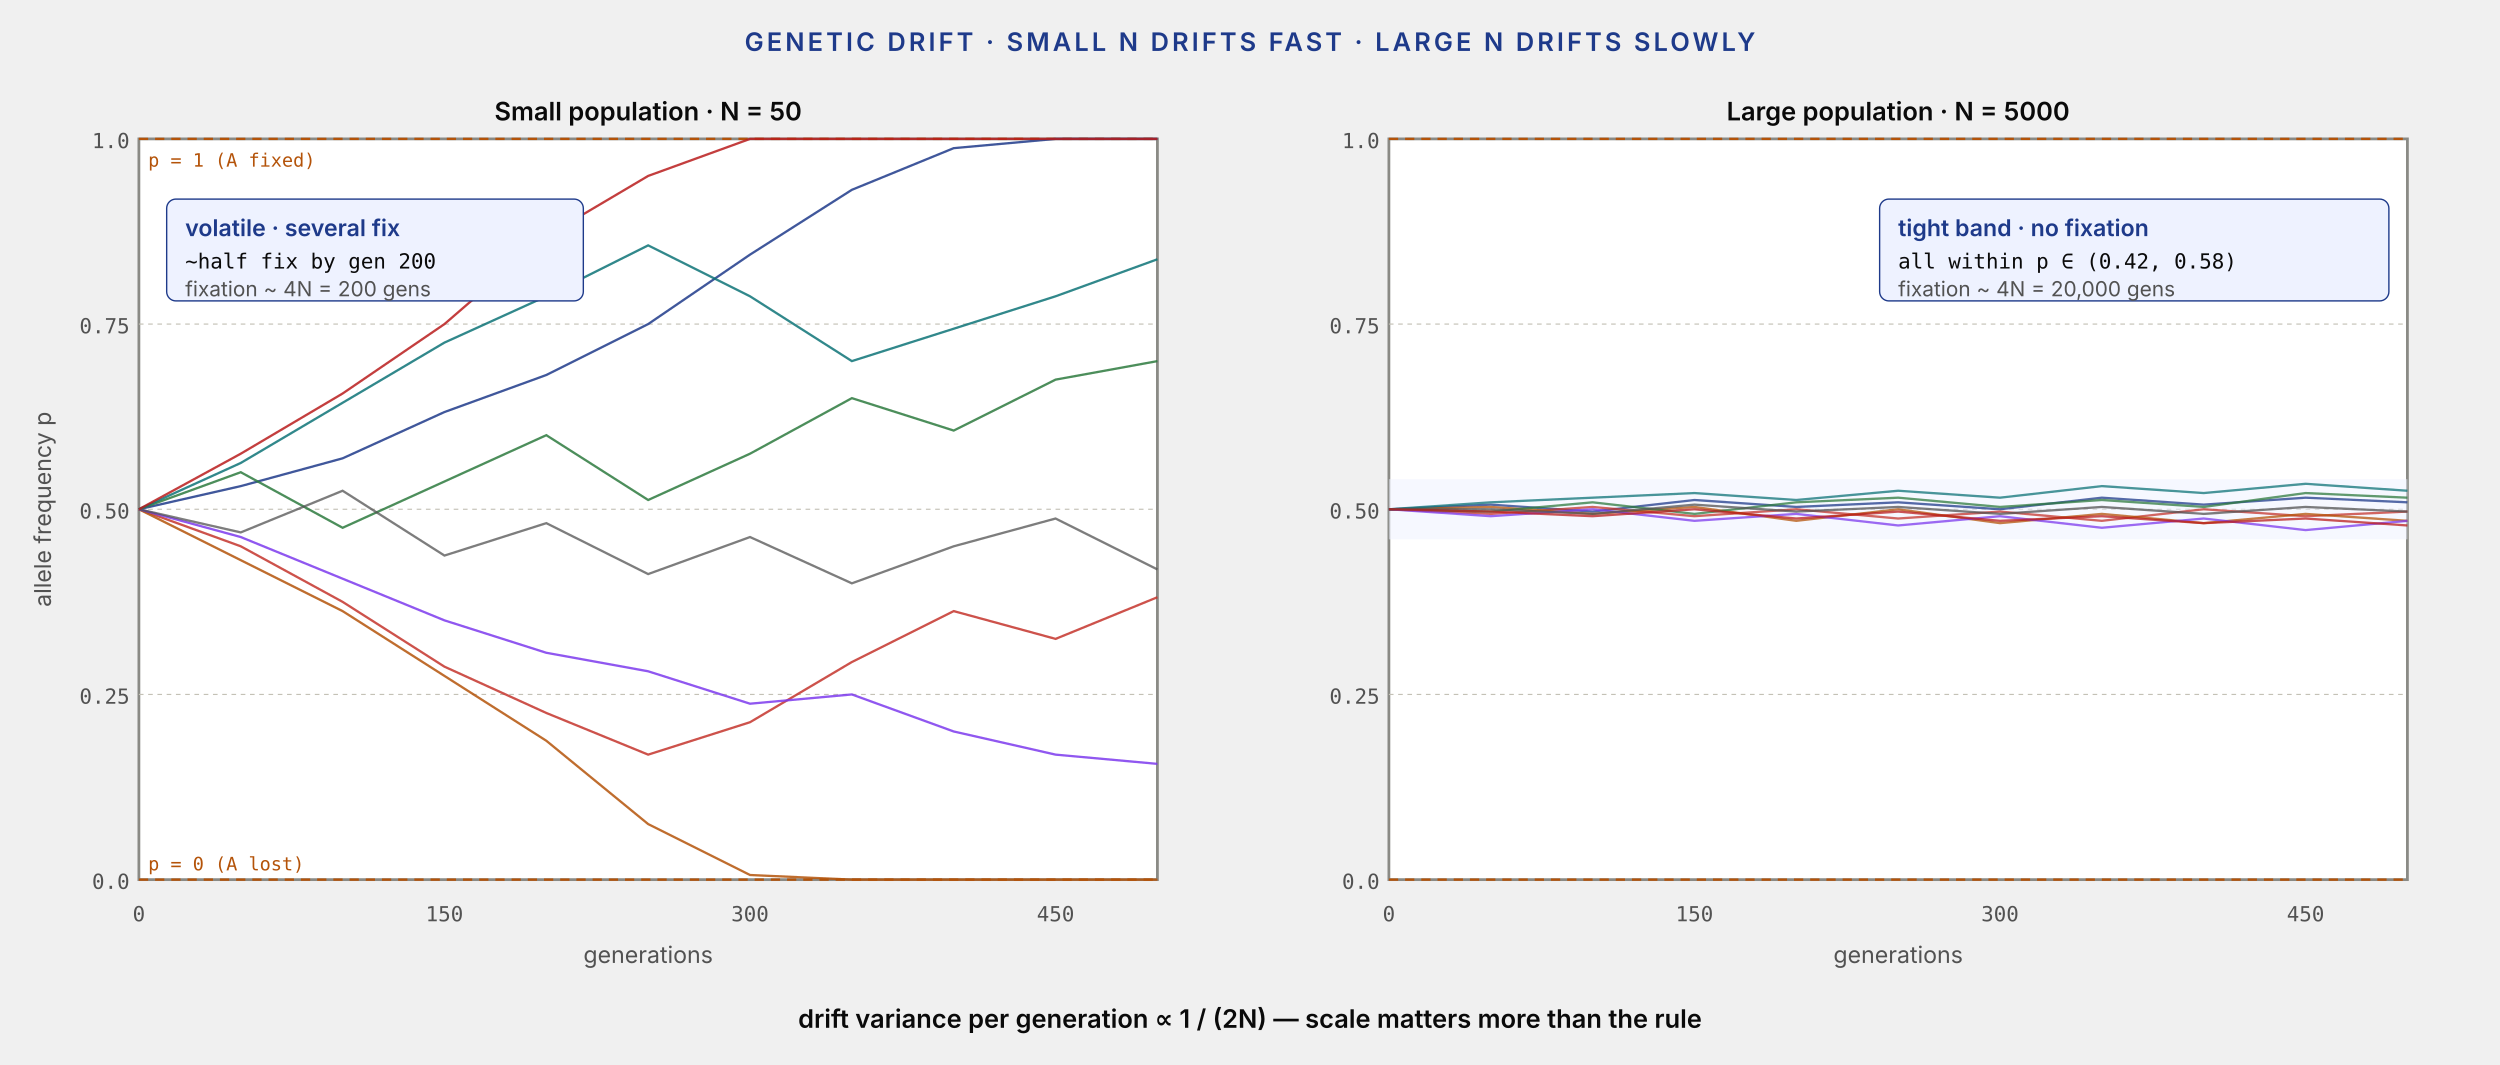
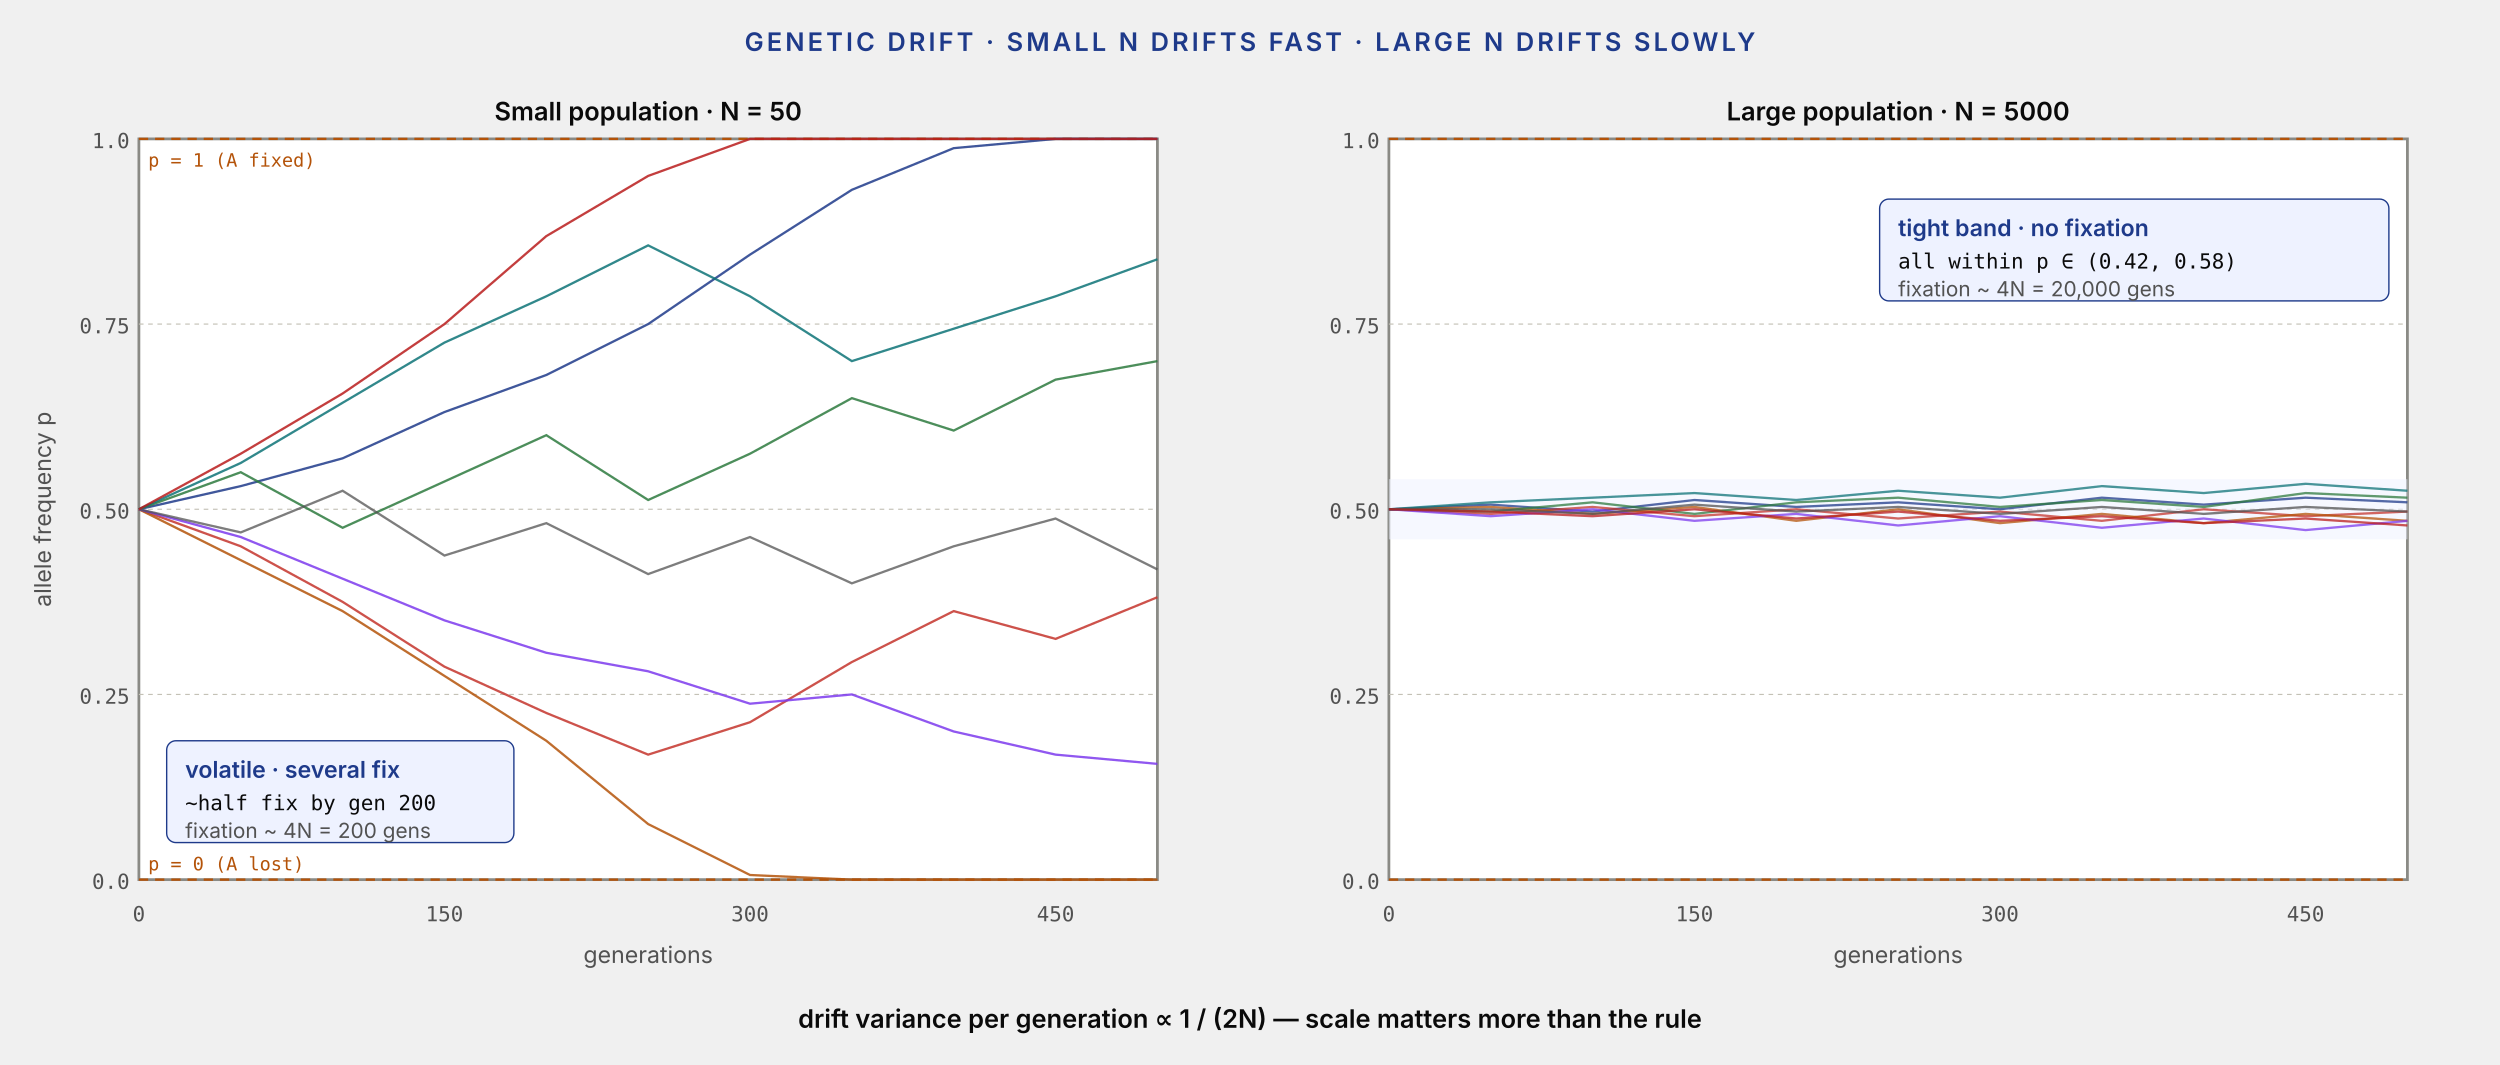
<svg xmlns="http://www.w3.org/2000/svg" viewBox="0 0 1080 460" role="img" aria-labelledby="t d">
  <text x="540" y="22" text-anchor="middle" font-family="Inter, sans-serif" font-size="11" font-weight="600" fill="#1e3a8a" letter-spacing="0.12em">GENETIC DRIFT · SMALL N DRIFTS FAST · LARGE N DRIFTS SLOWLY</text>
  <g>
    <rect x="60" y="60" width="440" height="320" fill="#ffffff" stroke="#8a8a85" stroke-width="1.2" />
    <text x="280" y="52" text-anchor="middle" font-family="Inter, sans-serif" font-size="11" font-weight="600" fill="#0a0a0a">Small population  ·  N = 50</text>
    <g stroke="#c4c1b6" stroke-width="0.5" stroke-dasharray="2 2">
      <line x1="60" y1="140" x2="500" y2="140" />
      <line x1="60" y1="220" x2="500" y2="220" />
      <line x1="60" y1="300" x2="500" y2="300" />
    </g>
    <line x1="60" y1="60" x2="500" y2="60" stroke="#b45309" stroke-width="1" stroke-dasharray="4 3" />
    <line x1="60" y1="380" x2="500" y2="380" stroke="#b45309" stroke-width="1" stroke-dasharray="4 3" />
    <text x="64" y="72" font-family="JetBrains Mono, monospace" font-size="8" fill="#b45309">p = 1 (A fixed)</text>
    <text x="64" y="376" font-family="JetBrains Mono, monospace" font-size="8" fill="#b45309">p = 0 (A lost)</text>
    <path d="M 60 220 L 104 210 L 148 198 L 192 178 L 236 162 L 280 140 L 324 110 L 368 82 L 412 64 L 456 60 L 500 60" fill="none" stroke="#1e3a8a" stroke-width="1" opacity="0.85" />
    <path d="M 60 220 L 104 236 L 148 260 L 192 288 L 236 308 L 280 326 L 324 312 L 368 286 L 412 264 L 456 276 L 500 258" fill="none" stroke="#c4342c" stroke-width="1" opacity="0.85" />
    <path d="M 60 220 L 104 242 L 148 264 L 192 292 L 236 320 L 280 356 L 324 378 L 368 380 L 412 380 L 456 380 L 500 380" fill="none" stroke="#b45309" stroke-width="1" opacity="0.85" />
    <path d="M 60 220 L 104 204 L 148 228 L 192 208 L 236 188 L 280 216 L 324 196 L 368 172 L 412 186 L 456 164 L 500 156" fill="none" stroke="#2d7a3e" stroke-width="1" opacity="0.85" />
    <path d="M 60 220 L 104 232 L 148 250 L 192 268 L 236 282 L 280 290 L 324 304 L 368 300 L 412 316 L 456 326 L 500 330" fill="none" stroke="#7c3aed" stroke-width="1" opacity="0.85" />
    <path d="M 60 220 L 104 200 L 148 174 L 192 148 L 236 128 L 280 106 L 324 128 L 368 156 L 412 142 L 456 128 L 500 112" fill="none" stroke="#0d7377" stroke-width="1" opacity="0.85" />
    <path d="M 60 220 L 104 230 L 148 212 L 192 240 L 236 226 L 280 248 L 324 232 L 368 252 L 412 236 L 456 224 L 500 246" fill="none" stroke="#525252" stroke-width="1" opacity="0.75" />
    <path d="M 60 220 L 104 196 L 148 170 L 192 140 L 236 102 L 280 76 L 324 60 L 368 60 L 412 60 L 456 60 L 500 60" fill="none" stroke="#b91c1c" stroke-width="1" opacity="0.85" />
    <g font-family="JetBrains Mono, monospace" font-size="9" fill="#525252" text-anchor="middle">
      <text x="60" y="398">0</text>
      <text x="192" y="398">150</text>
      <text x="324" y="398">300</text>
      <text x="456" y="398">450</text>
    </g>
    <text x="280" y="416" text-anchor="middle" font-family="Inter, sans-serif" font-size="10" fill="#525252">generations</text>
    <g font-family="JetBrains Mono, monospace" font-size="9" fill="#525252" text-anchor="end">
      <text x="56" y="64">1.0</text>
      <text x="56" y="144">0.75</text>
      <text x="56" y="224">0.50</text>
      <text x="56" y="304">0.25</text>
      <text x="56" y="384">0.0</text>
    </g>
    <text x="22" y="220" text-anchor="middle" font-family="Inter, sans-serif" font-size="10" fill="#525252" transform="rotate(-90 22 220)">allele frequency p</text>
-     <g transform="translate(72 86)">
-       <rect x="0" y="0" width="180" height="44" rx="4" fill="#eef2ff" stroke="#1e3a8a" stroke-width="0.6" />
+     <g transform="translate(72 320)">
+       <rect x="0" y="0" width="150" height="44" rx="4" fill="#eef2ff" stroke="#1e3a8a" stroke-width="0.6" />
      <text x="8" y="16" font-family="Inter, sans-serif" font-size="10" font-weight="600" fill="#1e3a8a">volatile · several fix</text>
      <text x="8" y="30" font-family="JetBrains Mono, monospace" font-size="9" fill="#0a0a0a">~half fix by gen 200</text>
      <text x="8" y="42" font-family="Inter, sans-serif" font-size="9" fill="#525252">fixation ~ 4N = 200 gens</text>
    </g>
  </g>
  <g transform="translate(540 0)">
    <rect x="60" y="60" width="440" height="320" fill="#ffffff" stroke="#8a8a85" stroke-width="1.2" />
    <text x="280" y="52" text-anchor="middle" font-family="Inter, sans-serif" font-size="11" font-weight="600" fill="#0a0a0a">Large population  ·  N = 5000</text>
    <g stroke="#c4c1b6" stroke-width="0.5" stroke-dasharray="2 2">
      <line x1="60" y1="140" x2="500" y2="140" />
      <line x1="60" y1="220" x2="500" y2="220" />
      <line x1="60" y1="300" x2="500" y2="300" />
    </g>
    <line x1="60" y1="60" x2="500" y2="60" stroke="#b45309" stroke-width="1" stroke-dasharray="4 3" />
    <line x1="60" y1="380" x2="500" y2="380" stroke="#b45309" stroke-width="1" stroke-dasharray="4 3" />
    <rect x="60" y="207" width="440" height="26" fill="#eef2ff" opacity="0.5" />
    <path d="M 60 220 L 104 218 L 148 221 L 192 216 L 236 219 L 280 217 L 324 220 L 368 215 L 412 218 L 456 215 L 500 217" fill="none" stroke="#1e3a8a" stroke-width="1" opacity="0.75" />
    <path d="M 60 220 L 104 222 L 148 219 L 192 223 L 236 220 L 280 224 L 324 221 L 368 225 L 412 220 L 456 223 L 500 221" fill="none" stroke="#c4342c" stroke-width="1" opacity="0.75" />
    <path d="M 60 220 L 104 219 L 148 222 L 192 219 L 236 225 L 280 220 L 324 226 L 368 222 L 412 226 L 456 222 L 500 225" fill="none" stroke="#b45309" stroke-width="1" opacity="0.75" />
    <path d="M 60 220 L 104 221 L 148 217 L 192 222 L 236 217 L 280 215 L 324 219 L 368 216 L 412 219 L 456 213 L 500 215" fill="none" stroke="#2d7a3e" stroke-width="1" opacity="0.75" />
    <path d="M 60 220 L 104 223 L 148 220 L 192 225 L 236 222 L 280 227 L 324 223 L 368 228 L 412 224 L 456 229 L 500 225" fill="none" stroke="#7c3aed" stroke-width="1" opacity="0.75" />
    <path d="M 60 220 L 104 217 L 148 215 L 192 213 L 236 216 L 280 212 L 324 215 L 368 210 L 412 213 L 456 209 L 500 212" fill="none" stroke="#0d7377" stroke-width="1" opacity="0.75" />
    <path d="M 60 220 L 104 220 L 148 222 L 192 218 L 236 221 L 280 219 L 324 222 L 368 219 L 412 222 L 456 219 L 500 221" fill="none" stroke="#525252" stroke-width="1" opacity="0.75" />
    <path d="M 60 220 L 104 221 L 148 223 L 192 220 L 236 224 L 280 221 L 324 225 L 368 223 L 412 226 L 456 224 L 500 227" fill="none" stroke="#b91c1c" stroke-width="1" opacity="0.75" />
    <g font-family="JetBrains Mono, monospace" font-size="9" fill="#525252" text-anchor="middle">
      <text x="60" y="398">0</text>
      <text x="192" y="398">150</text>
      <text x="324" y="398">300</text>
      <text x="456" y="398">450</text>
    </g>
    <text x="280" y="416" text-anchor="middle" font-family="Inter, sans-serif" font-size="10" fill="#525252">generations</text>
    <g font-family="JetBrains Mono, monospace" font-size="9" fill="#525252" text-anchor="end">
      <text x="56" y="64">1.0</text>
      <text x="56" y="144">0.75</text>
      <text x="56" y="224">0.50</text>
      <text x="56" y="304">0.25</text>
      <text x="56" y="384">0.0</text>
    </g>
    <g transform="translate(272 86)">
      <rect x="0" y="0" width="220" height="44" rx="4" fill="#eef2ff" stroke="#1e3a8a" stroke-width="0.6" />
      <text x="8" y="16" font-family="Inter, sans-serif" font-size="10" font-weight="600" fill="#1e3a8a">tight band · no fixation</text>
      <text x="8" y="30" font-family="JetBrains Mono, monospace" font-size="9" fill="#0a0a0a">all within p ∈ (0.42, 0.58)</text>
      <text x="8" y="42" font-family="Inter, sans-serif" font-size="9" fill="#525252">fixation ~ 4N = 20,000 gens</text>
    </g>
  </g>
  <g transform="translate(60 432)">
    <text x="480" y="12" text-anchor="middle" font-family="Inter, sans-serif" font-size="11" font-weight="600" fill="#0a0a0a">drift variance per generation ∝ 1 / (2N)  —  scale matters more than the rule</text>
  </g>
</svg>
